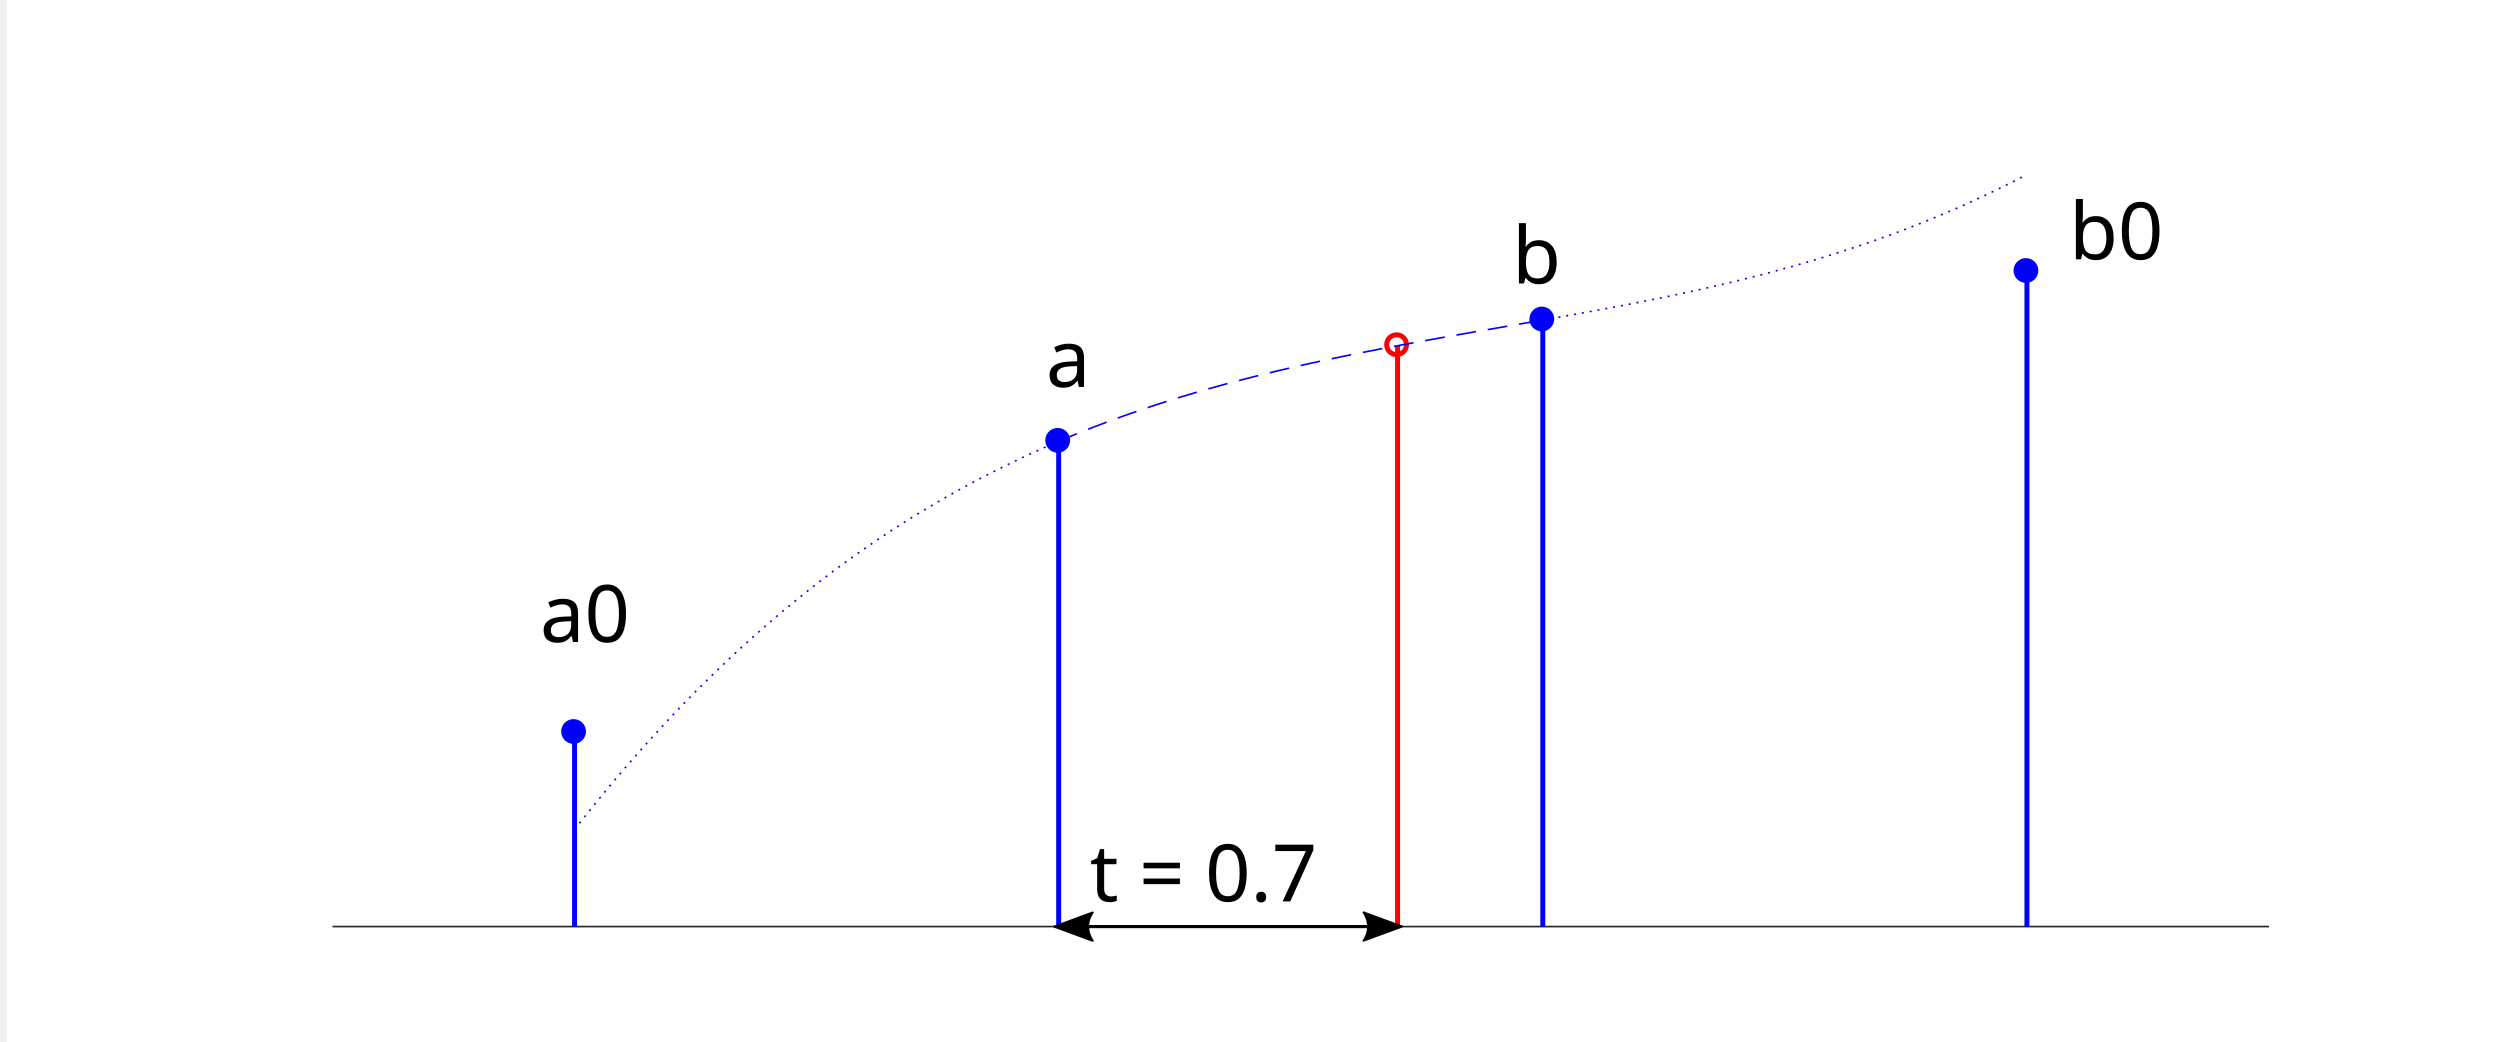
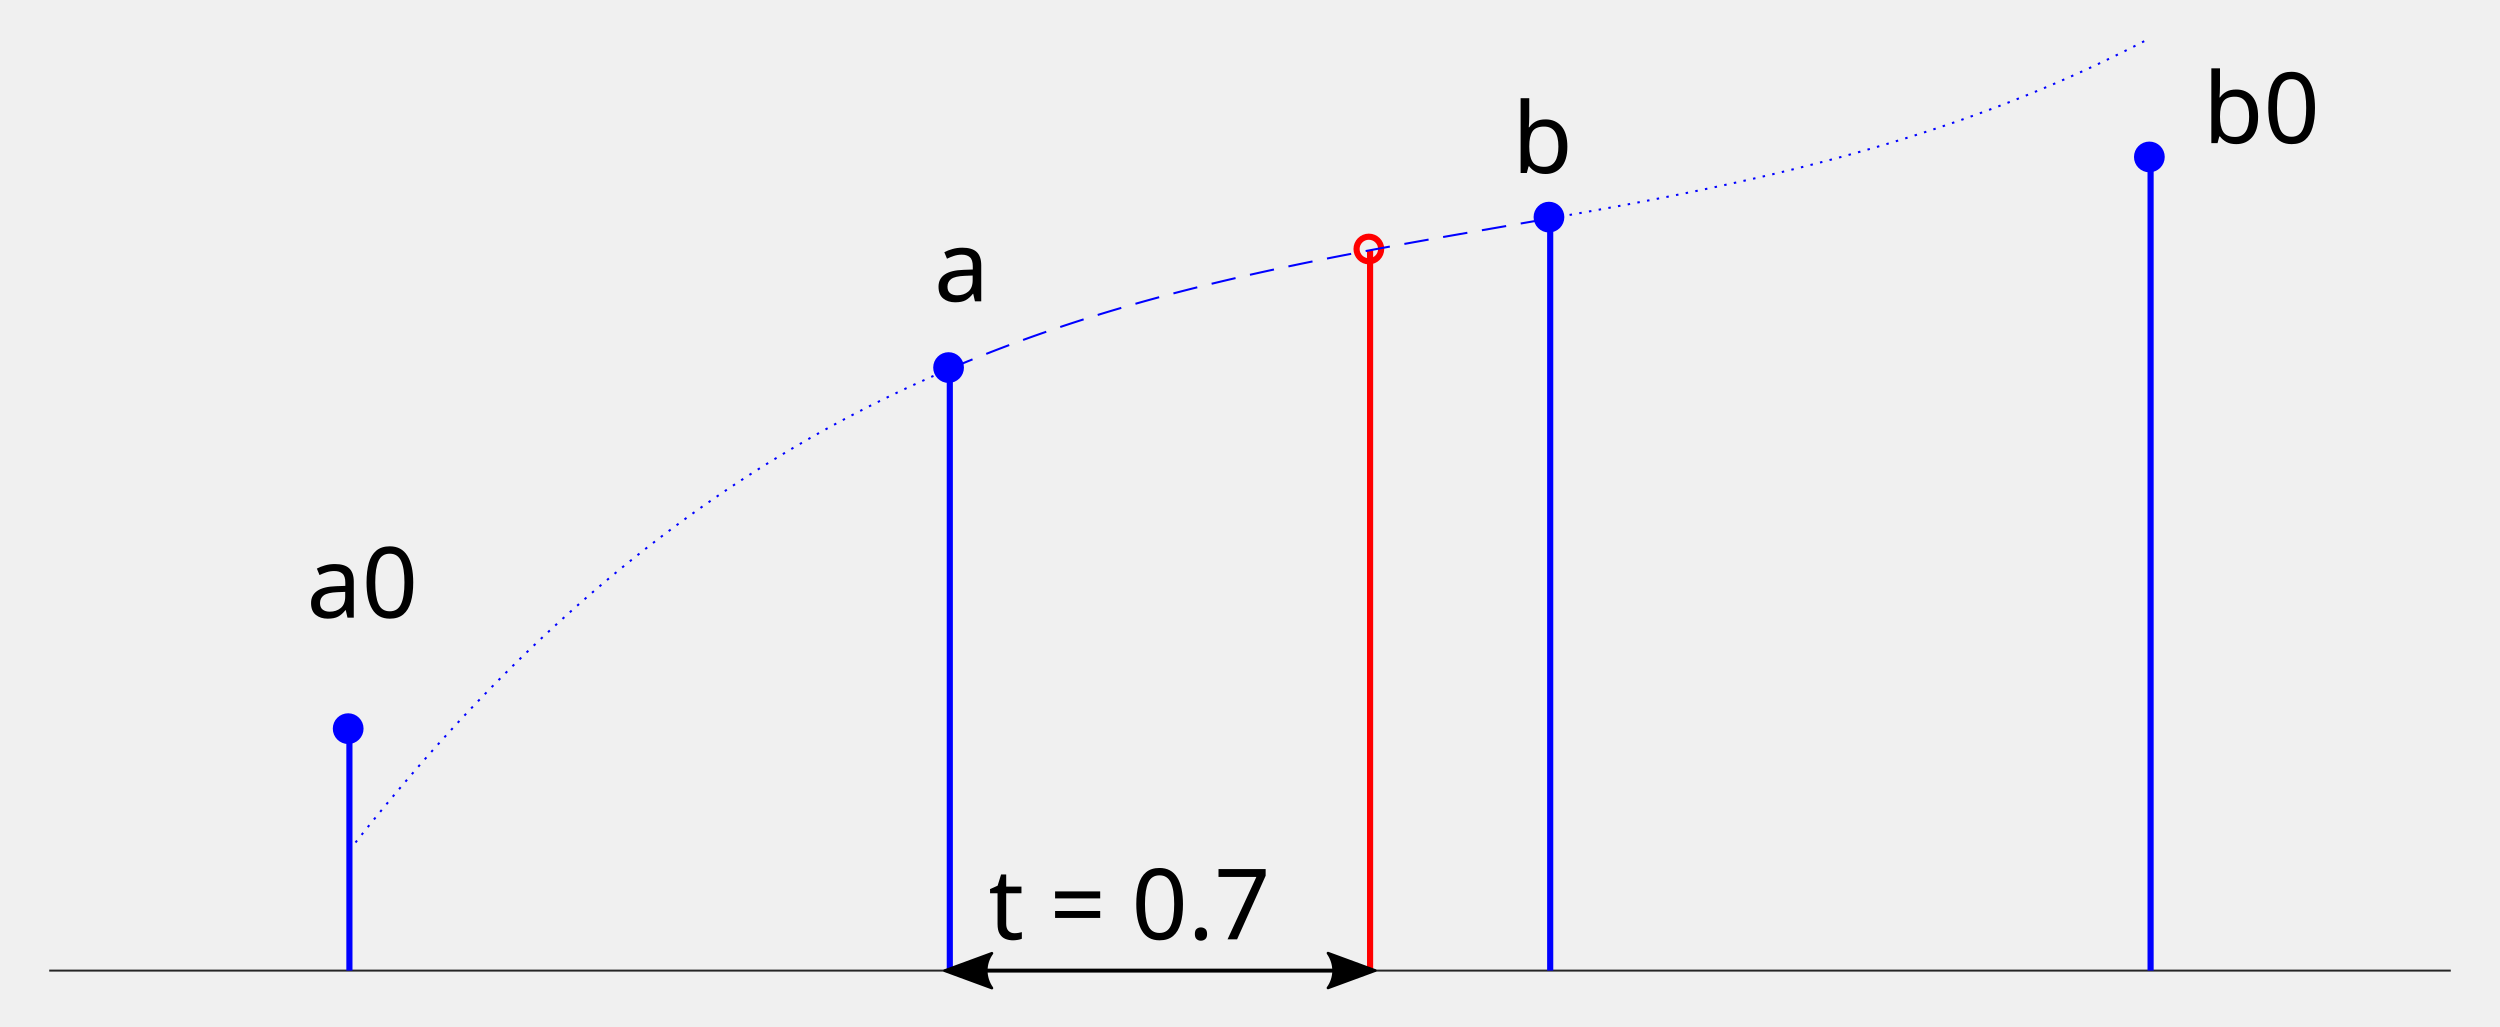
- <svg xmlns="http://www.w3.org/2000/svg" style="fill-opacity:1; color-rendering:auto; color-interpolation:auto; stroke:black; text-rendering:auto; stroke-linecap:square; stroke-miterlimit:10; stroke-opacity:1; shape-rendering:auto; fill:black; stroke-dasharray:none; font-weight:normal; stroke-width:1; font-family:'Dialog'; font-style:normal; stroke-linejoin:miter; font-size:12px; stroke-dashoffset:0; image-rendering:auto;" width="1260" height="525" version="1.1" id="svg73">
+ <svg xmlns="http://www.w3.org/2000/svg" style="font-style:normal;font-weight:normal;font-size:12px;font-family:Dialog;color-interpolation:auto;fill:#000000;fill-opacity:1;stroke:#000000;stroke-width:1;stroke-linecap:square;stroke-linejoin:miter;stroke-miterlimit:10;stroke-dasharray:none;stroke-dashoffset:0;stroke-opacity:1;color-rendering:auto;image-rendering:auto;shape-rendering:auto;text-rendering:auto" width="1016" height="417.104" version="1.1" id="svg73">
  <defs id="genericDefs">
-     <marker orient="auto" refY="0.0" refX="0.0" id="Arrow2Lend" style="overflow:visible;">
-       <path id="path927" style="fill-rule:evenodd;stroke-width:0.625;stroke-linejoin:round;stroke:#000000;stroke-opacity:1;fill:#000000;fill-opacity:1" d="M 8.719,4.034 L -2.207,0.016 L 8.719,-4.002 C 6.973,-1.63 6.983,1.616 8.719,4.034 z " transform="scale(1.1) rotate(180) translate(1,0)" />
+     <marker orient="auto" refY="0" refX="0" id="Arrow2Lend" style="overflow:visible">
+       <path id="path927" style="fill:#000000;fill-opacity:1;fill-rule:evenodd;stroke:#000000;stroke-width:0.625;stroke-linejoin:round;stroke-opacity:1" d="M 8.719,4.034 -2.207,0.016 8.719,-4.002 c -1.745,2.372 -1.735,5.617 -6e-7,8.035 z" transform="matrix(-1.1,0,0,-1.1,-1.1,0)" />
    </marker>
-     <marker orient="auto" refY="0.0" refX="0.0" id="Arrow2Lstart" style="overflow:visible">
-       <path id="path924" style="fill-rule:evenodd;stroke-width:0.625;stroke-linejoin:round;stroke:#000000;stroke-opacity:1;fill:#000000;fill-opacity:1" d="M 8.719,4.034 L -2.207,0.016 L 8.719,-4.002 C 6.973,-1.63 6.983,1.616 8.719,4.034 z " transform="scale(1.1) translate(1,0)" />
+     <marker orient="auto" refY="0" refX="0" id="Arrow2Lstart" style="overflow:visible">
+       <path id="path924" style="fill:#000000;fill-opacity:1;fill-rule:evenodd;stroke:#000000;stroke-width:0.625;stroke-linejoin:round;stroke-opacity:1" d="M 8.719,4.034 -2.207,0.016 8.719,-4.002 c -1.745,2.372 -1.735,5.617 -6e-7,8.035 z" transform="matrix(1.1,0,0,1.1,1.1,0)" />
    </marker>
  </defs>
-   <g id="g71" transform="translate(3.571428)">
+   <g id="g71" transform="translate(-144,-72.54509)">
    <defs id="defs1">
      <clipPath clipPathUnits="userSpaceOnUse" id="clipPath1">
        <path d="M 0,0 H 1260 V 525 H 0 Z" id="path3" />
      </clipPath>
    </defs>
-     <g style="fill:#ffffff;stroke:#ffffff" id="g9">
-       <rect x="0" y="0" width="1260" style="stroke:none" height="525" clip-path="url(#clipPath1)" id="rect7" />
-     </g>
-     <g style="color-interpolation:sRGB;fill:#ffffff;stroke:#ffffff;color-rendering:optimizeSpeed;image-rendering:optimizeSpeed;shape-rendering:crispEdges;text-rendering:optimizeSpeed" id="g13">
-       <rect x="0" width="1260" height="525" y="0" style="stroke:none" id="rect11" />
-     </g>
    <g style="color-interpolation:linearRGB;fill:#262626;stroke:#262626;stroke-width:0.833;stroke-linecap:butt;stroke-linejoin:round;color-rendering:optimizeQuality;image-rendering:optimizeQuality;text-rendering:geometricPrecision" id="g17">
      <line y2="467" style="fill:none" x1="164" x2="1140" y1="467" id="line15" />
    </g>
    <g transform="translate(286,369.1714)" style="color-interpolation:linearRGB;fill:#0000ff;stroke:#0000ff;color-rendering:optimizeQuality;image-rendering:optimizeQuality;text-rendering:geometricPrecision" id="g21">
      <circle r="5" style="stroke:none" cx="-0.5" cy="-0.5" id="circle19" />
    </g>
    <g transform="translate(286,369.1714)" style="color-interpolation:linearRGB;fill:#0000ff;stroke:#0000ff;stroke-width:2.5;stroke-linecap:butt;color-rendering:optimizeQuality;image-rendering:optimizeQuality;text-rendering:geometricPrecision" id="g25">
      <circle r="5" style="fill:none" cx="-0.5" cy="-0.5" id="circle23" />
    </g>
    <g transform="translate(530,222.4286)" style="color-interpolation:linearRGB;fill:#0000ff;stroke:#0000ff;color-rendering:optimizeQuality;image-rendering:optimizeQuality;text-rendering:geometricPrecision" id="g29">
      <circle r="5" style="stroke:none" cx="-0.5" cy="-0.5" id="circle27" />
    </g>
    <g transform="translate(530,222.4286)" style="color-interpolation:linearRGB;fill:#0000ff;stroke:#0000ff;stroke-width:2.5;stroke-linecap:butt;color-rendering:optimizeQuality;image-rendering:optimizeQuality;text-rendering:geometricPrecision" id="g33">
      <circle r="5" style="fill:none" cx="-0.5" cy="-0.5" id="circle31" />
    </g>
    <g transform="translate(774,161.2857)" style="color-interpolation:linearRGB;fill:#0000ff;stroke:#0000ff;color-rendering:optimizeQuality;image-rendering:optimizeQuality;text-rendering:geometricPrecision" id="g37">
      <circle r="5" style="stroke:none" cx="-0.5" cy="-0.5" id="circle35" />
    </g>
    <g transform="translate(774,161.2857)" style="color-interpolation:linearRGB;fill:#0000ff;stroke:#0000ff;stroke-width:2.5;stroke-linecap:butt;color-rendering:optimizeQuality;image-rendering:optimizeQuality;text-rendering:geometricPrecision" id="g41">
      <circle r="5" style="fill:none" cx="-0.5" cy="-0.5" id="circle39" />
    </g>
    <g transform="translate(1018,136.8286)" style="color-interpolation:linearRGB;fill:#0000ff;stroke:#0000ff;color-rendering:optimizeQuality;image-rendering:optimizeQuality;text-rendering:geometricPrecision" id="g45">
      <circle r="5" style="stroke:none" cx="-0.5" cy="-0.5" id="circle43" />
    </g>
    <g transform="translate(1018,136.8286)" style="color-interpolation:linearRGB;fill:#0000ff;stroke:#0000ff;stroke-width:2.5;stroke-linecap:butt;color-rendering:optimizeQuality;image-rendering:optimizeQuality;text-rendering:geometricPrecision" id="g61">
      <circle r="5" style="fill:none" cx="-0.5" cy="-0.5" id="circle47" />
      <line transform="translate(-1018,-136.8286)" x1="286" x2="286" y1="467" style="fill:none;stroke-linejoin:round" y2="369.171" id="line49" />
      <line transform="translate(-1018,-136.8286)" x1="530" x2="530" y1="467" style="fill:none;stroke-linejoin:round" y2="222.429" id="line51" />
      <line transform="translate(-1018,-136.8286)" x1="774" x2="774" y1="467" style="fill:none;stroke-linejoin:round" y2="161.286" id="line53" />
      <line transform="translate(-1018,-136.8286)" x1="1018" x2="1018" y1="467" style="fill:none;stroke-linejoin:round" y2="136.829" id="line55" />
      <circle transform="translate(-317.2,37.4072)" style="fill:none;stroke:#ff0000" r="5" cx="-0.5" cy="-0.5" id="circle57" />
      <line transform="translate(-1018,-136.8286)" x1="700.8" x2="700.8" y1="467" style="fill:none;stroke:#ff0000;stroke-linejoin:round" y2="174.236" id="line59" />
    </g>
    <g style="color-interpolation:linearRGB;fill:#0000ff;stroke:#0000ff;stroke-width:0.833;stroke-linecap:butt;stroke-linejoin:bevel;stroke-miterlimit:1;stroke-dasharray:10, 6;color-rendering:optimizeQuality;image-rendering:optimizeQuality;text-rendering:geometricPrecision" id="g69">
      <path d="m 530,222.429 2.465,-1.043 2.465,-1.03 2.465,-1.016 2.465,-1.003 2.465,-0.99 2.465,-0.977 2.465,-0.964 2.465,-0.951 2.465,-0.939 2.465,-0.926 2.465,-0.914 2.465,-0.902 2.465,-0.89 2.465,-0.878 2.465,-0.867 2.465,-0.855 2.465,-0.844 2.465,-0.833 2.465,-0.822 2.465,-0.811 2.465,-0.8 2.465,-0.79 2.465,-0.779 2.465,-0.769 2.465,-0.759 2.465,-0.749 2.465,-0.739 2.465,-0.73 2.465,-0.72 2.465,-0.711 2.465,-0.702 2.465,-0.693 2.465,-0.684 2.465,-0.675 2.465,-0.666 2.465,-0.658 2.465,-0.65 2.465,-0.641 2.465,-0.634 2.465,-0.626 2.465,-0.618 2.465,-0.611 2.465,-0.603 2.465,-0.596 2.465,-0.589 2.465,-0.582 2.465,-0.575 2.465,-0.569 2.465,-0.562 2.465,-0.556 2.465,-0.55 2.465,-0.544 2.465,-0.538 2.465,-0.532 2.465,-0.526 2.465,-0.521 2.465,-0.516 2.465,-0.511 2.465,-0.506 2.465,-0.501 2.465,-0.496 2.465,-0.492 2.465,-0.488 2.465,-0.483 2.465,-0.479 2.465,-0.475 2.465,-0.472 2.465,-0.468 2.465,-0.465 2.465,-0.461 2.465,-0.458 2.465,-0.455 2.465,-0.452 2.465,-0.45 2.465,-0.447 2.465,-0.445 2.465,-0.443 2.465,-0.441 2.465,-0.439 2.465,-0.437 2.465,-0.435 2.465,-0.434 2.465,-0.432 2.465,-0.431 2.465,-0.43 2.465,-0.429 2.465,-0.429 2.465,-0.428 2.465,-0.427 2.465,-0.427 2.465,-0.427 2.465,-0.427 2.465,-0.427 2.465,-0.428 2.465,-0.428 2.465,-0.429 2.465,-0.43 2.465,-0.431 2.465,-0.432" style="fill:none;fill-rule:evenodd" id="path63" />
      <path d="m 286,418.086 2.465,-3.135 2.465,-3.107 2.465,-3.079 2.465,-3.05 2.465,-3.022 2.465,-2.994 2.465,-2.966 2.465,-2.939 2.465,-2.911 2.465,-2.884 2.465,-2.857 2.465,-2.83 2.465,-2.803 2.465,-2.776 2.465,-2.75 2.465,-2.723 2.465,-2.697 2.465,-2.671 2.465,-2.645 2.465,-2.619 2.465,-2.593 2.465,-2.568 2.465,-2.542 2.465,-2.517 2.465,-2.492 2.465,-2.467 2.465,-2.442 2.465,-2.418 2.465,-2.393 2.465,-2.369 2.465,-2.345 2.465,-2.321 2.465,-2.297 2.465,-2.273 2.465,-2.25 2.465,-2.226 2.465,-2.203 2.465,-2.18 2.465,-2.157 2.465,-2.134 2.465,-2.112 2.465,-2.089 2.465,-2.067 2.465,-2.045 2.465,-2.022 2.465,-2.001 2.465,-1.979 2.465,-1.957 2.465,-1.936 2.465,-1.915 2.465,-1.893 2.465,-1.872 2.465,-1.852 2.465,-1.831 2.465,-1.81 2.465,-1.79 2.465,-1.77 2.465,-1.75 2.465,-1.73 2.465,-1.71 2.465,-1.69 2.465,-1.671 2.465,-1.652 2.465,-1.633 2.465,-1.613 2.465,-1.595 2.465,-1.576 2.465,-1.557 2.465,-1.539 2.465,-1.521 2.465,-1.502 2.465,-1.484 2.465,-1.467 2.465,-1.449 2.465,-1.432 2.465,-1.414 2.465,-1.397 2.465,-1.38 2.465,-1.363 2.465,-1.346 2.465,-1.33 2.465,-1.313 2.465,-1.297 2.465,-1.281 2.465,-1.265 2.465,-1.249 2.465,-1.233 2.465,-1.218 2.465,-1.202 2.465,-1.187 2.465,-1.172 2.465,-1.157 2.465,-1.142 2.465,-1.128 2.465,-1.113 2.465,-1.099 2.465,-1.085 2.465,-1.071 2.465,-1.057" style="fill:none;fill-rule:evenodd;stroke-dasharray:1, 3" id="path65" />
      <path d="m 774,161.286 2.465,-0.433 2.465,-0.434 2.465,-0.436 2.465,-0.438 2.465,-0.44 2.465,-0.441 2.465,-0.444 2.465,-0.446 2.465,-0.448 2.465,-0.451 2.465,-0.454 2.465,-0.457 2.465,-0.46 2.465,-0.463 2.465,-0.466 2.465,-0.47 2.465,-0.473 2.465,-0.477 2.465,-0.481 2.465,-0.485 2.465,-0.49 2.465,-0.494 2.465,-0.499 2.465,-0.503 2.465,-0.508 2.465,-0.513 2.465,-0.518 2.465,-0.524 2.465,-0.529 2.465,-0.535 2.465,-0.541 2.465,-0.547 2.465,-0.553 2.465,-0.559 2.465,-0.565 2.465,-0.572 2.465,-0.579 2.465,-0.586 2.465,-0.592 2.465,-0.6 2.465,-0.607 2.465,-0.614 2.465,-0.622 2.465,-0.63 2.465,-0.638 2.465,-0.646 2.465,-0.654 2.465,-0.662 2.465,-0.671 2.465,-0.679 2.465,-0.688 2.465,-0.697 2.465,-0.706 2.465,-0.716 2.465,-0.725 2.465,-0.735 2.465,-0.744 2.465,-0.754 2.465,-0.764 2.465,-0.774 2.465,-0.784 2.465,-0.795 2.465,-0.806 2.465,-0.817 2.465,-0.827 2.465,-0.838 2.465,-0.85 2.465,-0.861 2.465,-0.873 2.465,-0.884 2.465,-0.896 2.465,-0.908 2.465,-0.92 2.465,-0.932 2.465,-0.945 2.465,-0.958 2.465,-0.97 2.465,-0.983 2.465,-0.996 2.465,-1.01 2.465,-1.023 2.465,-1.036 2.465,-1.05 2.465,-1.064 2.465,-1.078 2.465,-1.092 2.465,-1.106 2.465,-1.12 2.465,-1.135 2.465,-1.15 2.465,-1.165 2.465,-1.18 2.465,-1.195 2.465,-1.21 2.465,-1.226 2.465,-1.241 2.465,-1.257 2.465,-1.273 2.465,-1.289" style="fill:none;fill-rule:evenodd;stroke-dasharray:1, 3" id="path67" />
    </g>
  </g>
-   <text xml:space="preserve" style="font-style:normal;font-weight:normal;font-size:40px;line-height:25px;font-family:sans-serif;letter-spacing:0px;word-spacing:0px;fill:#000000;fill-opacity:1;stroke:none" x="272.143" y="323.571" id="text81">
-     <tspan id="tspan79" x="272.143" y="323.571">a0</tspan>
+   <text xml:space="preserve" style="font-style:normal;font-weight:normal;font-size:40px;line-height:25px;font-family:sans-serif;letter-spacing:0px;word-spacing:0px;fill:#000000;fill-opacity:1;stroke:none" x="124.571" y="251.026" id="text81">
+     <tspan id="tspan79" x="124.571" y="251.026">a0</tspan>
  </text>
-   <text xml:space="preserve" style="font-style:normal;font-weight:normal;font-size:40px;line-height:25px;font-family:sans-serif;letter-spacing:0px;word-spacing:0px;fill:#000000;fill-opacity:1;stroke:none" x="527.143" y="195" id="text85">
-     <tspan id="tspan83" x="527.143" y="195">a</tspan>
+   <text xml:space="preserve" style="font-style:normal;font-weight:normal;font-size:40px;line-height:25px;font-family:sans-serif;letter-spacing:0px;word-spacing:0px;fill:#000000;fill-opacity:1;stroke:none" x="379.571" y="122.455" id="text85">
+     <tspan id="tspan83" x="379.571" y="122.455">a</tspan>
  </text>
-   <text xml:space="preserve" style="font-style:normal;font-weight:normal;font-size:40px;line-height:25px;font-family:sans-serif;letter-spacing:0px;word-spacing:0px;fill:#000000;fill-opacity:1;stroke:none" x="762.143" y="142.857" id="text89">
-     <tspan id="tspan87" x="762.143" y="142.857">b</tspan>
+   <text xml:space="preserve" style="font-style:normal;font-weight:normal;font-size:40px;line-height:25px;font-family:sans-serif;letter-spacing:0px;word-spacing:0px;fill:#000000;fill-opacity:1;stroke:none" x="614.571" y="70.312" id="text89">
+     <tspan id="tspan87" x="614.571" y="70.312">b</tspan>
  </text>
-   <text xml:space="preserve" style="font-style:normal;font-weight:normal;font-size:40px;line-height:25px;font-family:sans-serif;letter-spacing:0px;word-spacing:0px;fill:#000000;fill-opacity:1;stroke:none" x="1042.857" y="130.714" id="text93">
-     <tspan id="tspan91" x="1042.857" y="130.714">b0</tspan>
+   <text xml:space="preserve" style="font-style:normal;font-weight:normal;font-size:40px;line-height:25px;font-family:sans-serif;letter-spacing:0px;word-spacing:0px;fill:#000000;fill-opacity:1;stroke:none" x="895.286" y="58.169" id="text93">
+     <tspan id="tspan91" x="895.286" y="58.169">b0</tspan>
  </text>
-   <text xml:space="preserve" style="font-style:normal;font-weight:normal;font-size:40px;line-height:25px;font-family:sans-serif;letter-spacing:0px;word-spacing:0px;fill:#000000;fill-opacity:1;stroke:none" x="549.286" y="454.286" id="text97">
-     <tspan id="tspan95" x="549.286" y="454.286">t = 0.7</tspan>
+   <text xml:space="preserve" style="font-style:normal;font-weight:normal;font-size:40px;line-height:25px;font-family:sans-serif;letter-spacing:0px;word-spacing:0px;fill:#000000;fill-opacity:1;stroke:none" x="401.714" y="381.741" id="text97">
+     <tspan id="tspan95" x="401.714" y="381.741">t = 0.7</tspan>
  </text>
-   <path style="fill:none;stroke:#000000;stroke-width:1.6;stroke-linecap:butt;stroke-linejoin:miter;stroke-opacity:1;marker-start:url(#Arrow2Lstart);marker-end:url(#Arrow2Lend);stroke-miterlimit:10;stroke-dasharray:none" d="M 533.571,467 H 704.371" id="path99" />
+   <path style="fill:none;stroke:#000000;stroke-width:1.6;stroke-linecap:butt;stroke-linejoin:miter;stroke-miterlimit:10;stroke-dasharray:none;stroke-opacity:1;marker-start:url(#Arrow2Lstart);marker-end:url(#Arrow2Lend)" d="M 386,394.455 H 556.8" id="path99" />
</svg>
